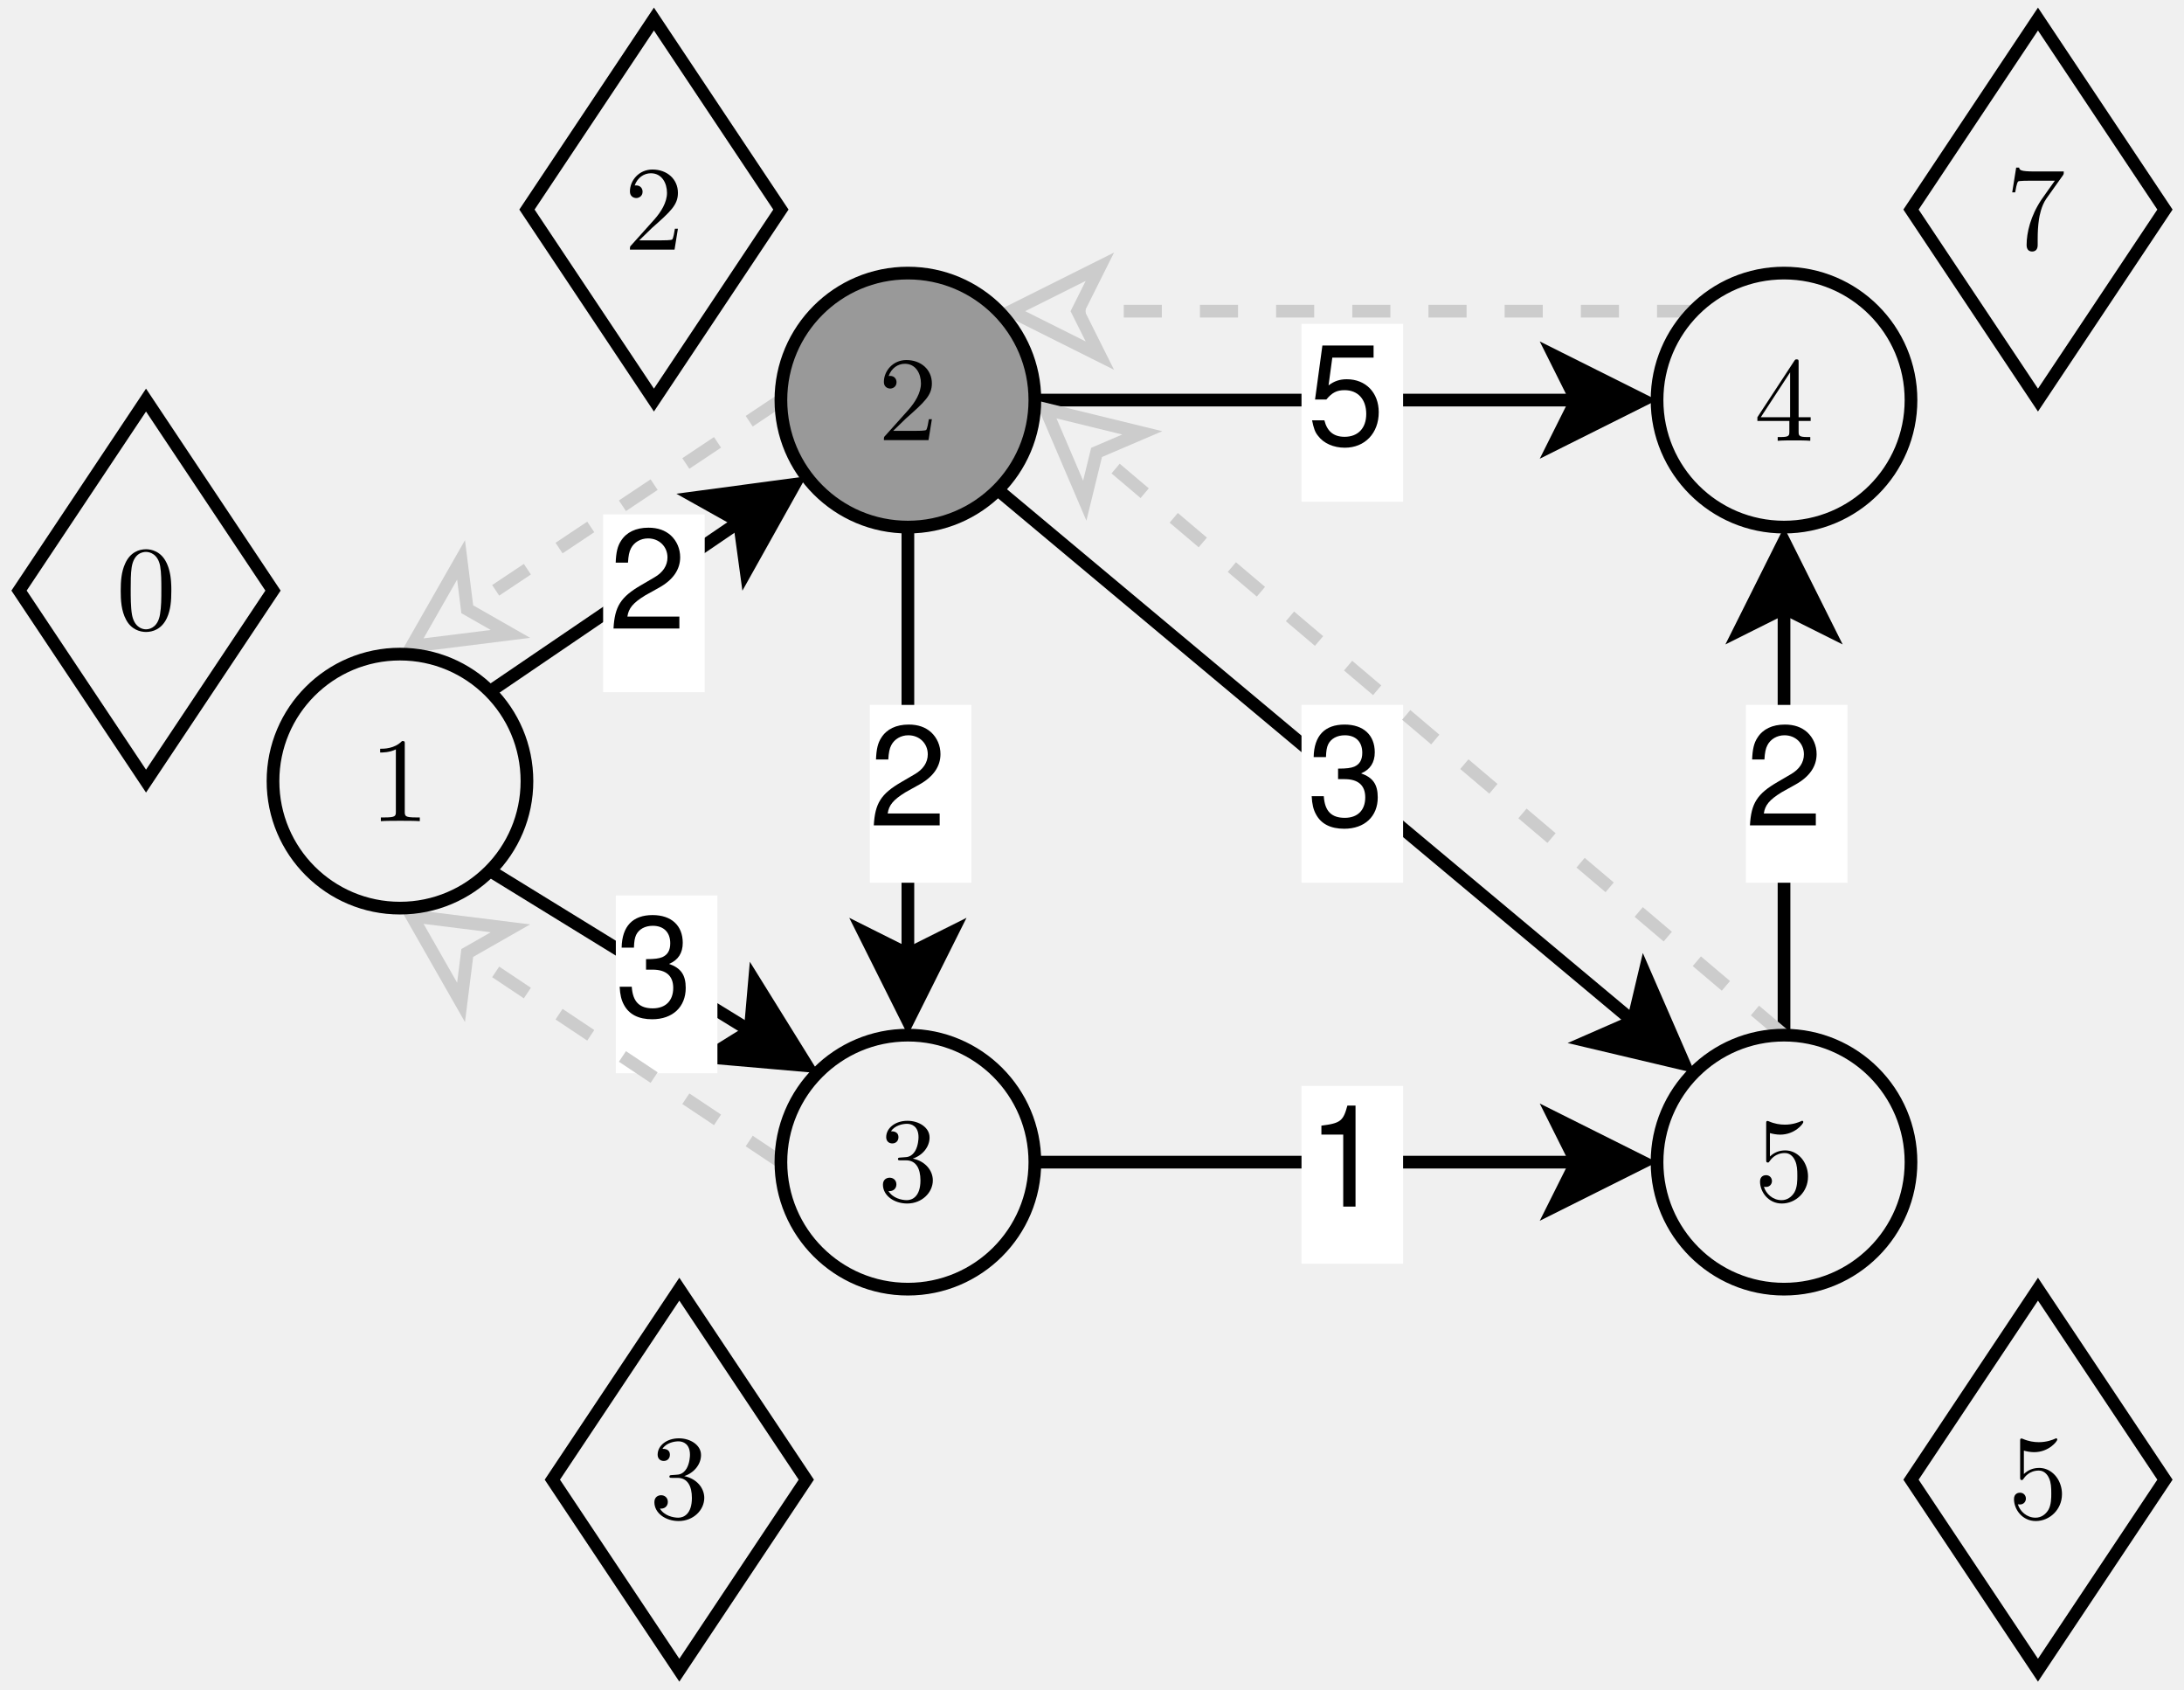
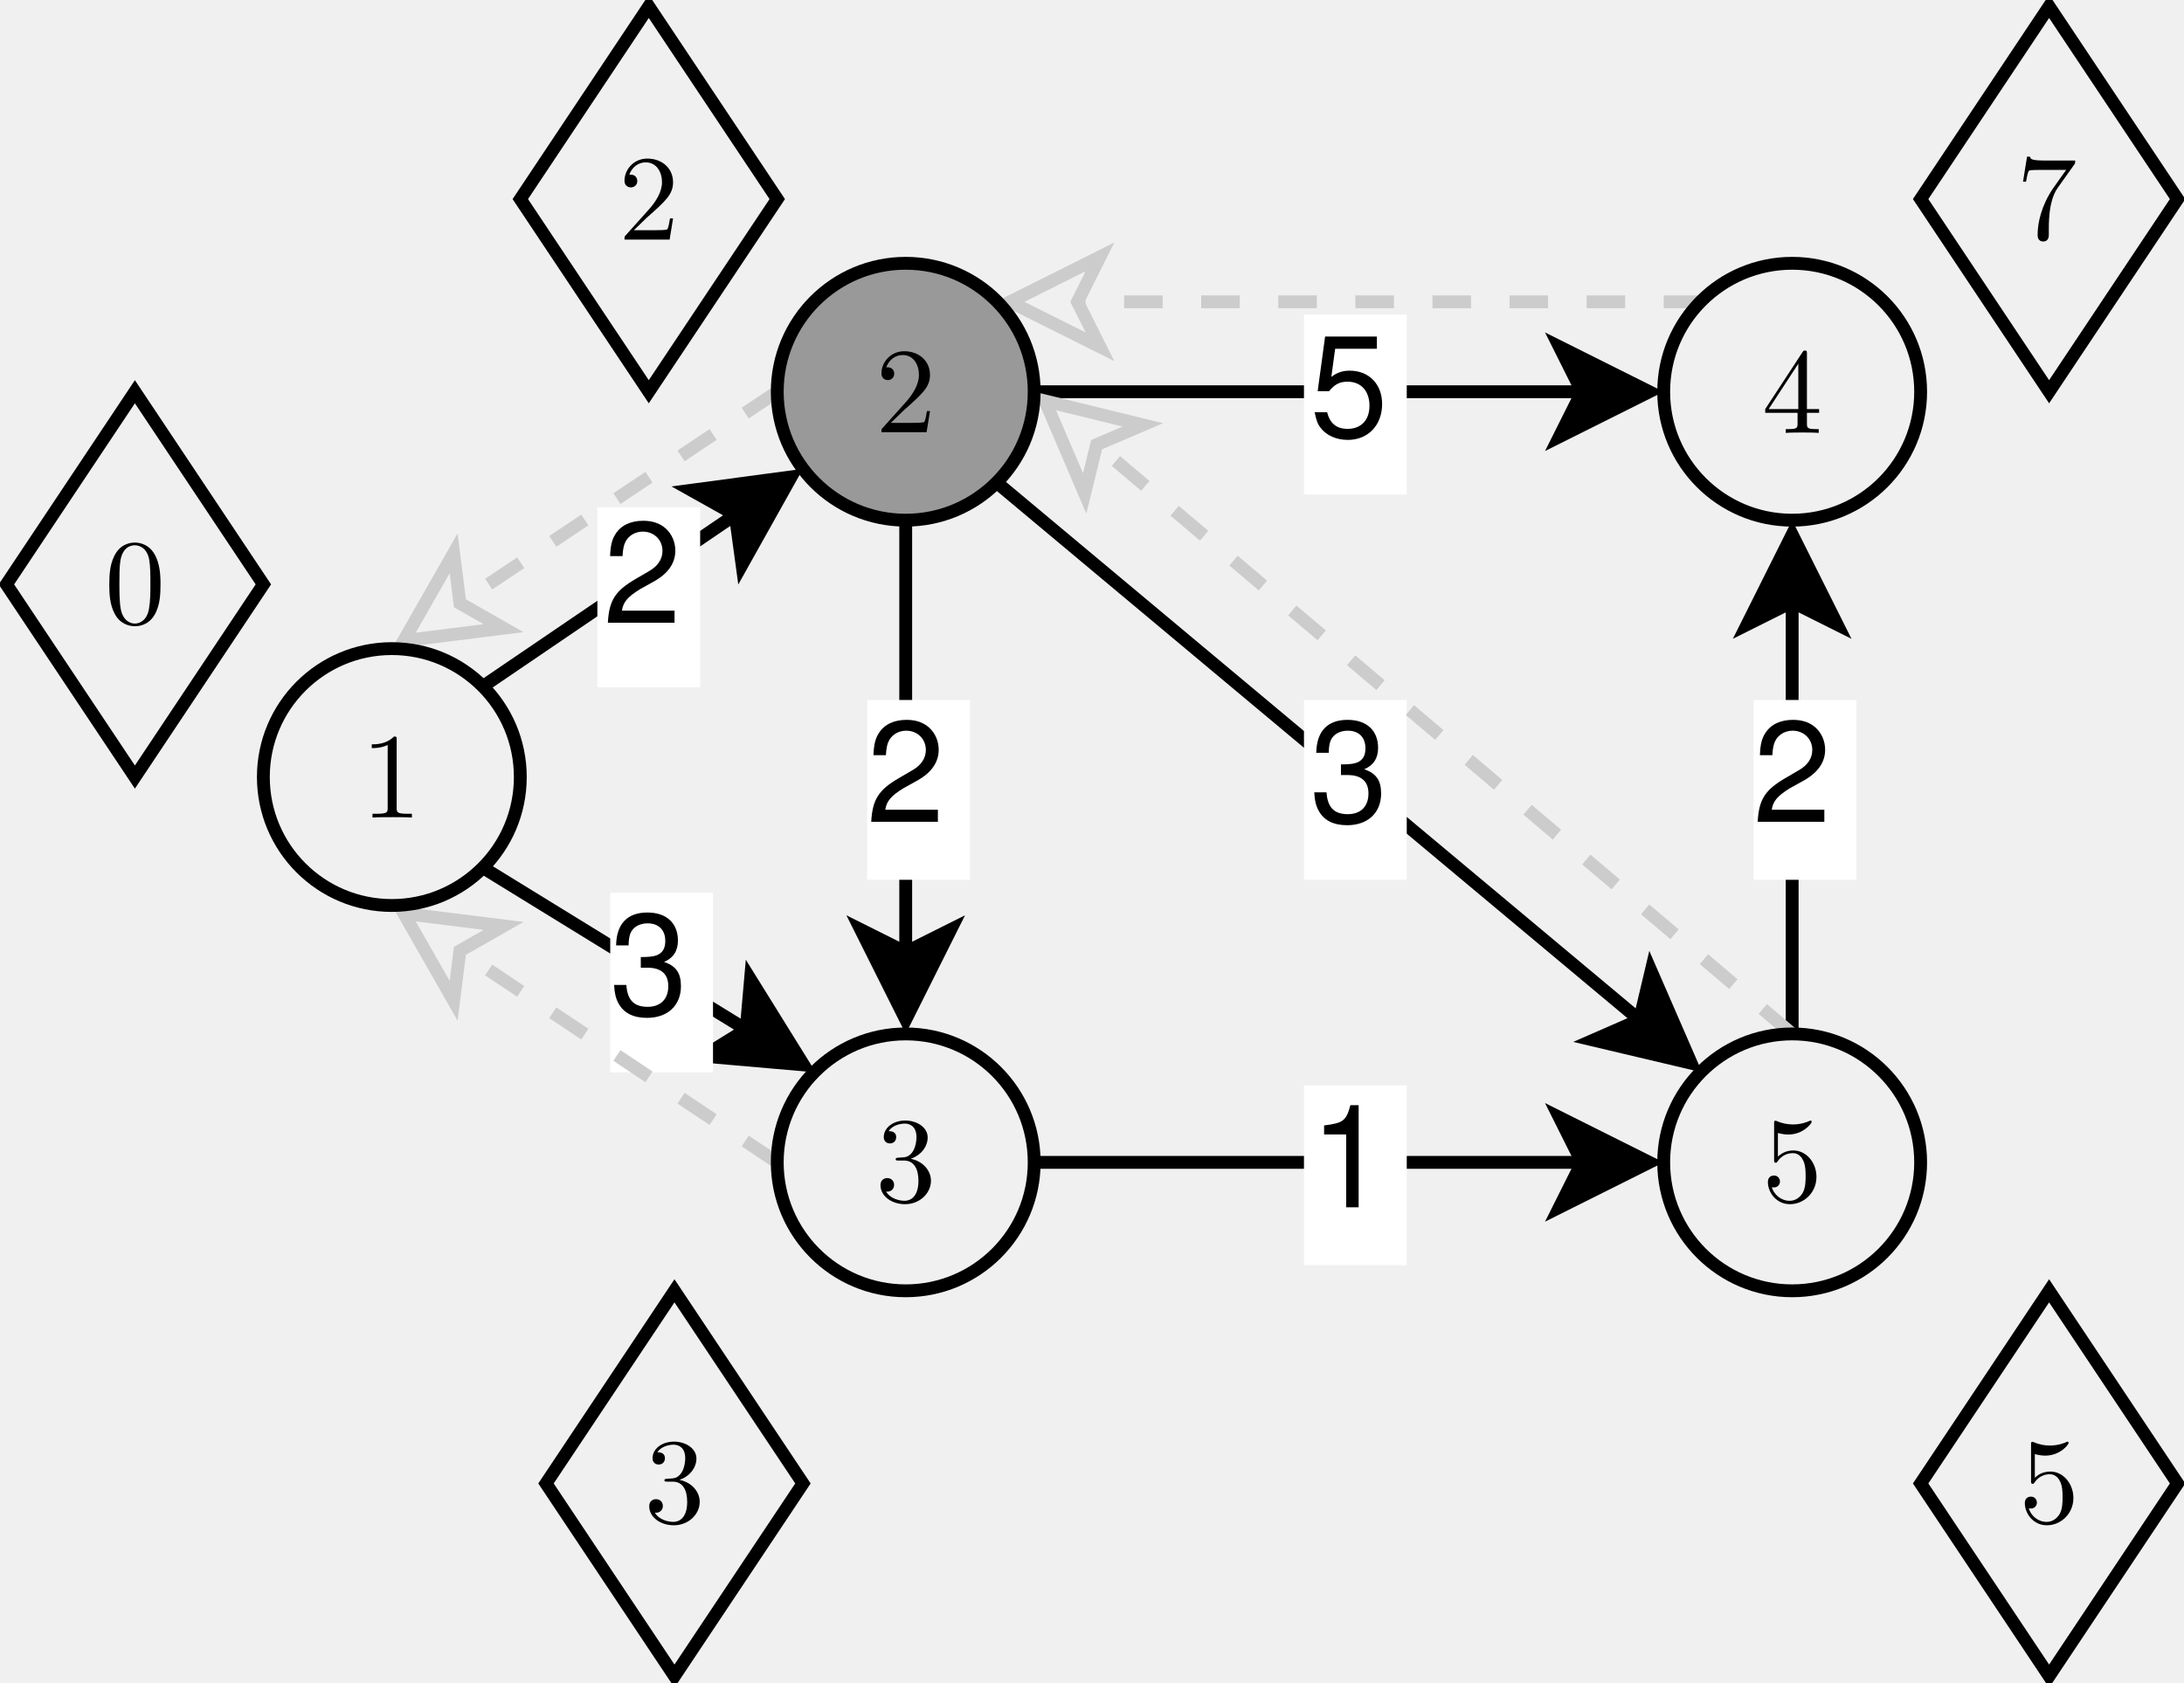
- <svg xmlns="http://www.w3.org/2000/svg" width="172px" height="133px" version="1.1" id="svg3165">
+ <svg xmlns="http://www.w3.org/2000/svg" width="170" height="131" version="1.1" id="svg3165">
  <defs id="defs3167" />
-   <g id="g3169" transform="translate(0.5,0.5)">
-     <path id="path3191" pointer-events="none" stroke-miterlimit="10" stroke="#000000" fill="none" d="M 38 54 L 57.73 40.58" />
-     <path id="path3193" pointer-events="none" stroke-miterlimit="10" stroke="#000000" fill="#000000" d="M 62.08 37.63 L 58.26 44.46 L 57.73 40.58 L 54.32 38.67 Z" />
-     <g id="g3195" font-size="11px" text-anchor="middle" font-family="Helvetica" fill="#000000">
-       <rect id="rect3197" stroke-width="0" height="14" width="8" y="40" x="47" stroke="none" fill="#ffffff" />
+   <g id="g3169" transform="translate(-0.5,-0.5)">
+     <path id="path3191" pointer-events="none" stroke-miterlimit="10" d="M 38,54 57.73,40.58" style="fill:none;stroke:#000000;stroke-miterlimit:10" />
+     <path id="path3193" pointer-events="none" stroke-miterlimit="10" d="m 62.08,37.63 -3.82,6.83 -0.53,-3.88 -3.41,-1.91 z" style="fill:#000000;stroke:#000000;stroke-miterlimit:10" />
+     <g id="g3195" font-size="11px" style="font-size:11px;text-anchor:middle;fill:#000000;font-family:Helvetica">
+       <rect id="rect3197" height="14" width="8" y="40" x="47" style="fill:#ffffff;stroke:none" />
      <text id="text3199" y="49" x="50.5">2</text>
    </g>
-     <path id="path3211" pointer-events="none" stroke-miterlimit="10" stroke="#000000" fill="none" d="M 71 41 L 71 74.63" />
-     <path id="path3213" pointer-events="none" stroke-miterlimit="10" stroke="#000000" fill="#000000" d="M 71 79.88 L 67.5 72.88 L 71 74.63 L 74.5 72.88 Z" />
-     <g id="g3215" font-size="11px" text-anchor="middle" font-family="Helvetica" fill="#000000">
-       <rect id="rect3217" stroke-width="0" height="14" width="8" y="55" x="68" stroke="none" fill="#ffffff" />
+     <path id="path3211" pointer-events="none" stroke-miterlimit="10" d="m 71,41 0,33.63" style="fill:none;stroke:#000000;stroke-miterlimit:10" />
+     <path id="path3213" pointer-events="none" stroke-miterlimit="10" d="m 71,79.88 -3.5,-7 3.5,1.75 3.5,-1.75 z" style="fill:#000000;stroke:#000000;stroke-miterlimit:10" />
+     <g id="g3215" font-size="11px" style="font-size:11px;text-anchor:middle;fill:#000000;font-family:Helvetica">
+       <rect id="rect3217" height="14" width="8" y="55" x="68" style="fill:#ffffff;stroke:none" />
      <text id="text3219" y="64.5" x="71">2</text>
    </g>
-     <path id="path3221" pointer-events="none" stroke-miterlimit="10" stroke="#000000" fill="none" d="M 38 68 L 58.58 80.66" />
-     <path id="path3223" pointer-events="none" stroke-miterlimit="10" stroke="#000000" fill="#000000" d="M 63.05 83.41 L 55.25 82.73 L 58.58 80.66 L 58.92 76.76 Z" />
-     <g id="g3225" font-size="11px" text-anchor="middle" font-family="Helvetica" fill="#000000">
-       <rect id="rect3227" stroke-width="0" height="14" width="8" y="70" x="48" stroke="none" fill="#ffffff" />
+     <path id="path3221" pointer-events="none" stroke-miterlimit="10" d="M 38,68 58.58,80.66" style="fill:none;stroke:#000000;stroke-miterlimit:10" />
+     <path id="path3223" pointer-events="none" stroke-miterlimit="10" d="m 63.05,83.41 -7.8,-0.68 3.33,-2.07 0.34,-3.9 z" style="fill:#000000;stroke:#000000;stroke-miterlimit:10" />
+     <g id="g3225" font-size="11px" style="font-size:11px;text-anchor:middle;fill:#000000;font-family:Helvetica">
+       <rect id="rect3227" height="14" width="8" y="70" x="48" style="fill:#ffffff;stroke:none" />
      <text id="text3229" y="79.5" x="51">3</text>
    </g>
-     <path id="path3241" pointer-events="none" stroke-miterlimit="10" stroke="#000000" fill="none" d="M 81 31 L 123.63 31" />
-     <path id="path3243" pointer-events="none" stroke-miterlimit="10" stroke="#000000" fill="#000000" d="M 128.88 31 L 121.88 34.5 L 123.63 31 L 121.88 27.5 Z" />
-     <g id="g3245" font-size="11px" text-anchor="middle" font-family="Helvetica" fill="#000000">
-       <rect id="rect3247" stroke-width="0" height="14" width="8" y="25" x="102" stroke="none" fill="#ffffff" />
+     <path id="path3241" pointer-events="none" stroke-miterlimit="10" d="m 81,31 42.63,0" style="fill:none;stroke:#000000;stroke-miterlimit:10" />
+     <path id="path3243" pointer-events="none" stroke-miterlimit="10" d="m 128.88,31 -7,3.5 1.75,-3.5 -1.75,-3.5 z" style="fill:#000000;stroke:#000000;stroke-miterlimit:10" />
+     <g id="g3245" font-size="11px" style="font-size:11px;text-anchor:middle;fill:#000000;font-family:Helvetica">
+       <rect id="rect3247" height="14" width="8" y="25" x="102" style="fill:#ffffff;stroke:none" />
      <text id="text3249" y="34.5" x="105.5">5</text>
    </g>
-     <path id="path3261" pointer-events="none" stroke-miterlimit="10" stroke="#000000" fill="none" d="M 140 47.37 L 140 81" />
-     <path id="path3263" pointer-events="none" stroke-miterlimit="10" stroke="#000000" fill="#000000" d="M 140 42.12 L 143.5 49.12 L 140 47.37 L 136.5 49.12 Z" />
-     <g id="g3265" font-size="11px" text-anchor="middle" font-family="Helvetica" fill="#000000">
-       <rect id="rect3267" stroke-width="0" height="14" width="8" y="55" x="137" stroke="none" fill="#ffffff" />
+     <path id="path3261" pointer-events="none" stroke-miterlimit="10" d="M 140,47.37 140,81" style="fill:none;stroke:#000000;stroke-miterlimit:10" />
+     <path id="path3263" pointer-events="none" stroke-miterlimit="10" d="m 140,42.12 3.5,7 -3.5,-1.75 -3.5,1.75 z" style="fill:#000000;stroke:#000000;stroke-miterlimit:10" />
+     <g id="g3265" font-size="11px" style="font-size:11px;text-anchor:middle;fill:#000000;font-family:Helvetica">
+       <rect id="rect3267" height="14" width="8" y="55" x="137" style="fill:#ffffff;stroke:none" />
      <text id="text3269" y="64.5" x="140">2</text>
    </g>
-     <path id="path3271" pointer-events="none" stroke-miterlimit="10" stroke="#000000" fill="none" d="M 81 91 L 123.63 91" />
-     <path id="path3273" pointer-events="none" stroke-miterlimit="10" stroke="#000000" fill="#000000" d="M 128.88 91 L 121.88 94.5 L 123.63 91 L 121.88 87.5 Z" />
-     <g id="g3275" font-size="11px" text-anchor="middle" font-family="Helvetica" fill="#000000">
-       <rect id="rect3277" stroke-width="0" height="14" width="8" y="85" x="102" stroke="none" fill="#ffffff" />
+     <path id="path3271" pointer-events="none" stroke-miterlimit="10" d="m 81,91 42.63,0" style="fill:none;stroke:#000000;stroke-miterlimit:10" />
+     <path id="path3273" pointer-events="none" stroke-miterlimit="10" d="m 128.88,91 -7,3.5 1.75,-3.5 -1.75,-3.5 z" style="fill:#000000;stroke:#000000;stroke-miterlimit:10" />
+     <g id="g3275" font-size="11px" style="font-size:11px;text-anchor:middle;fill:#000000;font-family:Helvetica">
+       <rect id="rect3277" height="14" width="8" y="85" x="102" style="fill:#ffffff;stroke:none" />
      <text id="text3279" y="94.5" x="105.5">1</text>
    </g>
-     <path id="path3281" pointer-events="none" stroke-miterlimit="10" stroke="#000000" fill="none" d="M 78 38 L 128.12 79.91" />
-     <path id="path3283" pointer-events="none" stroke-miterlimit="10" stroke="#000000" fill="#000000" d="M 132.14 83.28 L 124.53 81.48 L 128.12 79.91 L 129.02 76.11 Z" />
-     <g id="g3285" font-size="11px" text-anchor="middle" font-family="Helvetica" fill="#000000">
-       <rect id="rect3287" stroke-width="0" height="14" width="8" y="55" x="102" stroke="none" fill="#ffffff" />
+     <path id="path3281" pointer-events="none" stroke-miterlimit="10" d="m 78,38 50.12,41.91" style="fill:none;stroke:#000000;stroke-miterlimit:10" />
+     <path id="path3283" pointer-events="none" stroke-miterlimit="10" d="m 132.14,83.28 -7.61,-1.8 3.59,-1.57 0.9,-3.8 z" style="fill:#000000;stroke:#000000;stroke-miterlimit:10" />
+     <g id="g3285" font-size="11px" style="font-size:11px;text-anchor:middle;fill:#000000;font-family:Helvetica">
+       <rect id="rect3287" height="14" width="8" y="55" x="102" style="fill:#ffffff;stroke:none" />
      <text id="text3289" y="64.5" x="105.5">3</text>
    </g>
-     <path style="fill:none" id="path3291" pointer-events="none" stroke-miterlimit="10" stroke="#000000" fill="none" d="M 51 1 L 61 16 L 51 31 L 41 16 Z" />
-     <path style="fill:none" id="path3301" pointer-events="none" stroke-miterlimit="10" stroke="#000000" fill="none" d="M 11 31 L 21 46 L 11 61 L 1 46 Z" />
-     <path style="fill:none" id="path3311" pointer-events="none" stroke-miterlimit="10" stroke="#000000" fill="none" d="M 53 101 L 63 116 L 53 131 L 43 116 Z" />
-     <path style="fill:none" id="path3321" pointer-events="none" stroke-miterlimit="10" stroke="#000000" fill="none" d="M 160 101 L 170 116 L 160 131 L 150 116 Z" />
-     <path style="fill:none" id="path3331" pointer-events="none" stroke-miterlimit="10" stroke="#000000" fill="none" d="M 160 1 L 170 16 L 160 31 L 150 16 Z" />
-     <path id="path3341" pointer-events="none" stroke-dasharray="3 3" stroke-miterlimit="10" stroke="#cccccc" fill="none" d="M 61 31 L 36.3 47.47" />
-     <path id="path3343" pointer-events="none" stroke-miterlimit="10" stroke="#cccccc" fill="none" d="M 31.93 50.38 L 35.81 43.58 L 36.3 47.47 L 39.7 49.41 Z" />
-     <path id="path3345" pointer-events="none" stroke-dasharray="3 3" stroke-miterlimit="10" stroke="#cccccc" fill="none" d="M 61 91 L 36.3 74.53" />
-     <path id="path3347" pointer-events="none" stroke-miterlimit="10" stroke="#cccccc" fill="none" d="M 31.93 71.62 L 39.7 72.59 L 36.3 74.53 L 35.81 78.42 Z" />
-     <path id="path3349" pointer-events="none" stroke-dasharray="3 3" stroke-miterlimit="10" stroke="#cccccc" fill="none" d="M 133 24 L 84.37 24" />
-     <path id="path3351" pointer-events="none" stroke-miterlimit="10" stroke="#cccccc" fill="none" d="M 79.12 24 L 86.12 20.5 L 84.37 24 L 86.12 27.5 Z" />
-     <path id="path3353" pointer-events="none" stroke-dasharray="3 3" stroke-miterlimit="10" stroke="#cccccc" fill="none" d="M 140 81 L 85.86 35.12" />
-     <path id="path3355" pointer-events="none" stroke-miterlimit="10" stroke="#cccccc" fill="none" d="M 81.85 31.72 L 89.46 33.58 L 85.86 35.12 L 84.93 38.92 Z" />
-     <ellipse style="fill:none" d="m 41,61 c 0,5.523 -4.477,10 -10,10 -5.523,0 -10,-4.477 -10,-10 0,-5.523 4.477,-10 10,-10 5.523,0 10,4.477 10,10 z" id="ellipse3171" pointer-events="none" stroke="#000000" fill="transparent" ry="10" rx="10" cy="61" cx="31" />
-     <ellipse d="m 81,31 c 0,5.523 -4.477,10 -10,10 -5.523,0 -10,-4.477 -10,-10 0,-5.523 4.477,-10 10,-10 5.523,0 10,4.477 10,10 z" id="ellipse3181" pointer-events="none" stroke="#000000" fill="#999999" ry="10" rx="10" cy="31" cx="71" />
-     <ellipse style="fill:none" d="m 81,91 c 0,5.523 -4.477,10 -10,10 -5.523,0 -10,-4.477 -10,-10 0,-5.523 4.477,-10 10,-10 5.523,0 10,4.477 10,10 z" id="ellipse3201" pointer-events="none" stroke="#000000" fill="transparent" ry="10" rx="10" cy="91" cx="71" />
-     <ellipse style="fill:none" d="m 150,31 c 0,5.523 -4.477,10 -10,10 -5.523,0 -10,-4.477 -10,-10 0,-5.523 4.477,-10 10,-10 5.523,0 10,4.477 10,10 z" id="ellipse3231" pointer-events="none" stroke="#000000" fill="transparent" ry="10" rx="10" cy="31" cx="140" />
-     <ellipse style="fill:none" d="m 150,91 c 0,5.523 -4.477,10 -10,10 -5.523,0 -10,-4.477 -10,-10 0,-5.523 4.477,-10 10,-10 5.523,0 10,4.477 10,10 z" id="ellipse3251" pointer-events="none" stroke="#000000" fill="transparent" ry="10" rx="10" cy="91" cx="140" />
+     <path style="fill:none;stroke:#000000;stroke-miterlimit:10" id="path3291" pointer-events="none" stroke-miterlimit="10" d="M 51,1 61,16 51,31 41,16 z" />
+     <path style="fill:none;stroke:#000000;stroke-miterlimit:10" id="path3301" pointer-events="none" stroke-miterlimit="10" d="M 11,31 21,46 11,61 1,46 z" />
+     <path style="fill:none;stroke:#000000;stroke-miterlimit:10" id="path3311" pointer-events="none" stroke-miterlimit="10" d="M 53,101 63,116 53,131 43,116 z" />
+     <path style="fill:none;stroke:#000000;stroke-miterlimit:10" id="path3321" pointer-events="none" stroke-miterlimit="10" d="m 160,101 10,15 -10,15 -10,-15 z" />
+     <path style="fill:none;stroke:#000000;stroke-miterlimit:10" id="path3331" pointer-events="none" stroke-miterlimit="10" d="M 160,1 170,16 160,31 150,16 z" />
+     <path id="path3341" pointer-events="none" stroke-miterlimit="10" d="M 61,31 36.3,47.47" style="fill:none;stroke:#cccccc;stroke-miterlimit:10;stroke-dasharray:3, 3" />
+     <path id="path3343" pointer-events="none" stroke-miterlimit="10" d="m 31.93,50.38 3.88,-6.8 0.49,3.89 3.4,1.94 z" style="fill:none;stroke:#cccccc;stroke-miterlimit:10" />
+     <path id="path3345" pointer-events="none" stroke-miterlimit="10" d="M 61,91 36.3,74.53" style="fill:none;stroke:#cccccc;stroke-miterlimit:10;stroke-dasharray:3, 3" />
+     <path id="path3347" pointer-events="none" stroke-miterlimit="10" d="m 31.93,71.62 7.77,0.97 -3.4,1.94 -0.49,3.89 z" style="fill:none;stroke:#cccccc;stroke-miterlimit:10" />
+     <path id="path3349" pointer-events="none" stroke-miterlimit="10" d="M 133,24 84.37,24" style="fill:none;stroke:#cccccc;stroke-miterlimit:10;stroke-dasharray:3, 3" />
+     <path id="path3351" pointer-events="none" stroke-miterlimit="10" d="m 79.12,24 7,-3.5 -1.75,3.5 1.75,3.5 z" style="fill:none;stroke:#cccccc;stroke-miterlimit:10" />
+     <path id="path3353" pointer-events="none" stroke-miterlimit="10" d="M 140,81 85.86,35.12" style="fill:none;stroke:#cccccc;stroke-miterlimit:10;stroke-dasharray:3, 3" />
+     <path id="path3355" pointer-events="none" stroke-miterlimit="10" d="m 81.85,31.72 7.61,1.86 -3.6,1.54 -0.93,3.8 z" style="fill:none;stroke:#cccccc;stroke-miterlimit:10" />
+     <ellipse style="fill:none;stroke:#000000" d="m 41,61 c 0,5.523 -4.477,10 -10,10 -5.523,0 -10,-4.477 -10,-10 0,-5.523 4.477,-10 10,-10 5.523,0 10,4.477 10,10 z" id="ellipse3171" pointer-events="none" ry="10" rx="10" cy="61" cx="31" />
+     <ellipse d="m 81,31 c 0,5.523 -4.477,10 -10,10 -5.523,0 -10,-4.477 -10,-10 0,-5.523 4.477,-10 10,-10 5.523,0 10,4.477 10,10 z" id="ellipse3181" pointer-events="none" ry="10" rx="10" cy="31" cx="71" style="fill:#999999;stroke:#000000" />
+     <ellipse style="fill:none;stroke:#000000" d="m 81,91 c 0,5.523 -4.477,10 -10,10 -5.523,0 -10,-4.477 -10,-10 0,-5.523 4.477,-10 10,-10 5.523,0 10,4.477 10,10 z" id="ellipse3201" pointer-events="none" ry="10" rx="10" cy="91" cx="71" />
+     <ellipse style="fill:none;stroke:#000000" d="m 150,31 c 0,5.523 -4.477,10 -10,10 -5.523,0 -10,-4.477 -10,-10 0,-5.523 4.477,-10 10,-10 5.523,0 10,4.477 10,10 z" id="ellipse3231" pointer-events="none" ry="10" rx="10" cy="31" cx="140" />
+     <ellipse style="fill:none;stroke:#000000" d="m 150,91 c 0,5.523 -4.477,10 -10,10 -5.523,0 -10,-4.477 -10,-10 0,-5.523 4.477,-10 10,-10 5.523,0 10,4.477 10,10 z" id="ellipse3251" pointer-events="none" ry="10" rx="10" cy="91" cx="140" />
    <g transform="translate(-44.6605,-2.7725)" id="g6920">
      <g style="font-style:normal;font-variant:normal;font-weight:normal;font-stretch:normal;letter-spacing:normal;word-spacing:normal;text-anchor:start;fill:none;stroke:#000000;stroke-linecap:butt;stroke-linejoin:miter;stroke-miterlimit:10.433;stroke-opacity:1;stroke-dasharray:none;stroke-dashoffset:0" word-spacing="normal" letter-spacing="normal" font-size-adjust="none" font-stretch="normal" font-weight="normal" font-variant="normal" font-style="normal" stroke-miterlimit="10.433" xml:space="preserve" transform="matrix(0.19,0,0,-0.19,-33.25,129)" id="g6922">
        <path style="fill:#000000;stroke-width:0" id="path6924" d="m 478.44,422.14 0,0.74 -0.01,0.75 -0.02,0.75 -0.04,0.74 -0.04,0.75 -0.06,0.74 -0.08,0.74 -0.09,0.73 -0.12,0.73 -0.14,0.73 -0.16,0.72 -0.19,0.72 -0.21,0.72 -0.25,0.7 -0.28,0.7 -0.15,0.35 -0.16,0.34 c -2.28,4.8 -6.37,5.6 -8.47,5.6 -2.98,0 -6.62,-1.3 -8.67,-5.94 -1.59,-3.44 -1.84,-7.33 -1.84,-11.31 0,-3.74 0.2,-8.22 2.25,-12 2.14,-4.03 5.78,-5.03 8.22,-5.03 v 1.09 c -1.94,0 -4.89,1.25 -5.79,6.03 -0.54,2.98 -0.54,7.56 -0.54,10.52 0,3.18 0,6.46 0.4,9.15 0.94,5.94 4.68,6.38 5.93,6.38 1.64,0 4.93,-0.89 5.87,-5.83 0.5,-2.78 0.5,-6.58 0.5,-9.7 0,-3.75 0,-7.13 -0.55,-10.32 -0.75,-4.73 -3.59,-6.23 -5.82,-6.23 h 0 v -1.09 c 2.68,0 6.46,1.04 8.67,5.78 1.59,3.43 1.84,7.31 1.84,11.25 z" />
      </g>
    </g>
    <g transform="translate(-24.70325,12.33105)" id="g7044">
      <g style="font-style:normal;font-variant:normal;font-weight:normal;font-stretch:normal;letter-spacing:normal;word-spacing:normal;text-anchor:start;fill:none;stroke:#000000;stroke-linecap:butt;stroke-linejoin:miter;stroke-miterlimit:10.433;stroke-opacity:1;stroke-dasharray:none;stroke-dashoffset:0" id="g7046" transform="matrix(0.19,0,0,-0.19,-33.25,129)" xml:space="preserve" stroke-miterlimit="10.433" font-style="normal" font-variant="normal" font-weight="normal" font-stretch="normal" font-size-adjust="none" letter-spacing="normal" word-spacing="normal">
        <path style="fill:#000000;stroke-width:0" d="m 470.16,438.09 0,0.05 0,0.06 0,0.05 0,0.05 0,0.05 0,0.05 0,0.04 0,0.05 0,0.04 0,0.04 -0.01,0.04 0,0.04 0,0.04 0,0.03 0,0.04 -0.01,0.03 -0.01,0.07 0,0.06 -0.02,0.05 -0.01,0.05 -0.02,0.05 -0.02,0.04 -0.02,0.04 -0.02,0.03 -0.03,0.03 -0.03,0.03 -0.04,0.03 -0.04,0.02 -0.04,0.02 -0.03,0.01 -0.02,0.01 -0.03,0 -0.02,0.01 -0.03,0.01 -0.03,0 -0.03,0.01 -0.03,0 -0.04,0.01 -0.03,0 -0.04,0 -0.03,0.01 -0.04,0 -0.04,0 -0.05,0 -0.04,0 -0.04,0 -0.05,0.01 -0.05,0 -0.05,0 -0.05,0 -0.05,0 c -3.09,-3.19 -7.47,-3.19 -9.06,-3.19 v -1.55 c 1,0 3.93,0 6.51,1.3 v -25.81 c 0,-1.8 -0.14,-2.39 -4.62,-2.39 h -1.6 v -1.55 c 1.75,0.16 6.08,0.16 8.07,0.16 2,0 6.32,0 8.07,-0.16 v 1.55 h -1.59 c -4.48,0 -4.64,0.54 -4.64,2.39 z" id="path7048" />
      </g>
    </g>
    <g transform="translate(15.34045,-17.66895)" id="g7174">
      <g style="font-style:normal;font-variant:normal;font-weight:normal;font-stretch:normal;letter-spacing:normal;word-spacing:normal;text-anchor:start;fill:none;stroke:#000000;stroke-linecap:butt;stroke-linejoin:miter;stroke-miterlimit:10.433;stroke-opacity:1;stroke-dasharray:none;stroke-dashoffset:0" word-spacing="normal" letter-spacing="normal" font-size-adjust="none" font-stretch="normal" font-weight="normal" font-variant="normal" font-style="normal" stroke-miterlimit="10.433" xml:space="preserve" transform="matrix(0.19,0,0,-0.19,-33.25,129)" id="g7176">
        <path style="fill:#000000;stroke-width:0" id="path7178" d="m 461.85,410.04 5.28,5.13 c 7.76,6.87 10.76,9.56 10.76,14.54 0,5.69 -4.48,9.68 -10.56,9.68 -5.64,0 -9.33,-4.6 -9.33,-9.03 0,-2.79 2.5,-2.79 2.64,-2.79 0.86,0 2.6,0.6 2.6,2.64 0,1.3 -0.89,2.6 -2.64,2.6 -0.39,0 -0.5,0 -0.64,-0.05 1.14,3.24 3.83,5.08 6.72,5.08 4.53,0 6.68,-4.05 6.68,-8.13 0,-3.98 -2.5,-7.92 -5.23,-11.01 l -9.56,-10.66 C 458,407.5 458,407.4 458,406.2 h 18.49 l 1.4,8.67 h -1.25 c -0.25,-1.5 -0.59,-3.69 -1.09,-4.44 -0.36,-0.39 -3.64,-0.39 -4.73,-0.39 z" />
      </g>
    </g>
    <g transform="translate(15.33949,42.2275)" id="g7310">
      <g style="font-style:normal;font-variant:normal;font-weight:normal;font-stretch:normal;letter-spacing:normal;word-spacing:normal;text-anchor:start;fill:none;stroke:#000000;stroke-linecap:butt;stroke-linejoin:miter;stroke-miterlimit:10.433;stroke-opacity:1;stroke-dasharray:none;stroke-dashoffset:0" id="g7312" transform="matrix(0.19,0,0,-0.19,-33.25,129)" xml:space="preserve" stroke-miterlimit="10.433" font-style="normal" font-variant="normal" font-weight="normal" font-stretch="normal" font-size-adjust="none" letter-spacing="normal" word-spacing="normal">
        <path style="fill:#000000;stroke-width:0" d="m 469.97,423.73 0.38,0.13 0.37,0.15 0.37,0.15 0.35,0.17 0.35,0.18 0.34,0.19 0.33,0.2 0.32,0.22 0.31,0.22 0.31,0.23 0.29,0.24 0.28,0.25 0.27,0.26 0.26,0.27 0.25,0.27 0.24,0.29 0.22,0.29 0.21,0.3 0.2,0.3 0.19,0.32 0.18,0.32 0.16,0.32 0.14,0.33 0.14,0.34 0.11,0.34 0.11,0.34 0.09,0.35 0.07,0.36 0.06,0.36 0.04,0.36 0.02,0.36 0.01,0.37 c 0,4.08 -4.39,6.88 -9.17,6.88 -5.03,0 -8.81,-3 -8.81,-6.78 0,-1.65 1.09,-2.6 2.54,-2.6 1.54,0 2.54,1.1 2.54,2.55 0,2.48 -2.35,2.48 -3.08,2.48 1.53,2.44 4.83,3.1 6.62,3.1 2.03,0 4.78,-1.1 4.78,-5.58 0,-0.61 -0.11,-3.49 -1.4,-5.69 -1.49,-2.39 -3.19,-2.53 -4.42,-2.59 -0.41,-0.05 -1.6,-0.14 -1.96,-0.14 -0.39,-0.05 -0.75,-0.1 -0.75,-0.6 0,-0.54 0.36,-0.54 1.21,-0.54 h 2.18 c 4.1,0 5.94,-3.39 5.94,-8.29 0,-6.76 -3.44,-8.21 -5.64,-8.21 -2.14,0 -5.88,0.84 -7.61,3.78 1.73,-0.24 3.28,0.86 3.28,2.75 0,1.79 -1.34,2.78 -2.8,2.78 -1.18,0 -2.78,-0.69 -2.78,-2.89 0,-4.53 4.63,-7.81 10.07,-7.81 6.07,0 10.61,4.53 10.61,9.6 0,4.1 -3.15,7.97 -8.32,9.02 z" id="path7314" />
      </g>
    </g>
    <g transform="translate(84.33949,-17.61765)" id="g7452">
      <g style="font-style:normal;font-variant:normal;font-weight:normal;font-stretch:normal;letter-spacing:normal;word-spacing:normal;text-anchor:start;fill:none;stroke:#000000;stroke-linecap:butt;stroke-linejoin:miter;stroke-miterlimit:10.433;stroke-opacity:1;stroke-dasharray:none;stroke-dashoffset:0" word-spacing="normal" letter-spacing="normal" font-size-adjust="none" font-stretch="normal" font-weight="normal" font-variant="normal" font-style="normal" stroke-miterlimit="10.433" xml:space="preserve" transform="matrix(0.19,0,0,-0.19,-33.25,129)" id="g7454">
        <path style="fill:#000000;stroke-width:0" id="path7456" d="m 470.16,414.42 v -4.33 c 0,-1.8 -0.09,-2.34 -3.78,-2.34 h -1.05 v -1.55 c 2.05,0.16 4.64,0.16 6.74,0.16 2.09,0 4.73,0 6.76,-0.16 v 1.55 h -1.04 c -3.69,0 -3.79,0.54 -3.79,2.34 v 4.33 h 4.99 v 1.54 H 474 v 22.68 c 0,1 0,1.29 -0.79,1.29 -0.46,0 -0.6,0 -1,-0.61 l -15.3,-23.36 h 1.41 l 12.15,18.58 v -18.58 h -12.15 -1.41 v -1.54 z" />
      </g>
    </g>
    <g transform="translate(84.34045,42.2275)" id="g7600">
      <g style="font-style:normal;font-variant:normal;font-weight:normal;font-stretch:normal;letter-spacing:normal;word-spacing:normal;text-anchor:start;fill:none;stroke:#000000;stroke-linecap:butt;stroke-linejoin:miter;stroke-miterlimit:10.433;stroke-opacity:1;stroke-dasharray:none;stroke-dashoffset:0" id="g7602" transform="matrix(0.19,0,0,-0.19,-33.25,129)" xml:space="preserve" stroke-miterlimit="10.433" font-style="normal" font-variant="normal" font-weight="normal" font-stretch="normal" font-size-adjust="none" letter-spacing="normal" word-spacing="normal">
        <path style="fill:#000000;stroke-width:0" d="m 477.89,416.21 -0.01,0.56 -0.03,0.54 -0.06,0.54 -0.08,0.53 -0.1,0.53 -0.13,0.51 -0.14,0.5 -0.17,0.5 -0.18,0.48 -0.21,0.47 -0.22,0.46 -0.24,0.44 -0.26,0.43 -0.28,0.41 -0.29,0.4 -0.31,0.38 -0.33,0.36 -0.34,0.35 -0.36,0.32 -0.37,0.31 -0.38,0.29 -0.4,0.26 -0.41,0.25 -0.42,0.22 -0.43,0.2 -0.44,0.17 -0.46,0.15 -0.46,0.13 -0.48,0.09 -0.48,0.07 -0.49,0.05 -0.5,0.01 c -2.39,0 -4.54,-0.8 -6.33,-2.53 v 9.7 c 1,-0.29 2.64,-0.64 4.23,-0.64 6.13,0 9.61,4.53 9.61,5.19 0,0.3 -0.14,0.55 -0.5,0.55 -0.05,0 -0.14,0 -0.39,-0.16 -1,-0.45 -3.44,-1.44 -6.78,-1.44 -1.98,0 -4.28,0.35 -6.63,1.39 -0.39,0.14 -0.5,0.14 -0.59,0.14 -0.5,0 -0.5,-0.39 -0.5,-1.18 v -14.75 c 0,-0.89 0,-1.3 0.7,-1.3 0.35,0 0.44,0.16 0.64,0.45 0.55,0.8 2.4,3.49 6.43,3.49 2.59,0 3.84,-2.3 4.23,-3.19 0.81,-1.84 0.91,-3.78 0.91,-6.28 0,-1.74 0,-4.74 -1.21,-6.83 -1.18,-1.94 -3.03,-3.23 -5.32,-3.23 -3.64,0 -6.47,2.64 -7.33,5.57 0.15,-0.04 0.31,-0.09 0.86,-0.09 1.64,0 2.48,1.25 2.48,2.44 0,1.2 -0.84,2.44 -2.48,2.44 -0.71,0 -2.46,-0.35 -2.46,-2.65 0,-4.28 3.44,-9.1 9.04,-9.1 5.76,0 10.85,4.78 10.85,11.1 z" id="path7604" />
      </g>
    </g>
    <g transform="translate(-4.65955,-32.66895)" id="g7174-5">
      <g style="font-style:normal;font-variant:normal;font-weight:normal;font-stretch:normal;letter-spacing:normal;word-spacing:normal;text-anchor:start;fill:none;stroke:#000000;stroke-linecap:butt;stroke-linejoin:miter;stroke-miterlimit:10.433;stroke-opacity:1;stroke-dasharray:none;stroke-dashoffset:0" word-spacing="normal" letter-spacing="normal" font-size-adjust="none" font-stretch="normal" font-weight="normal" font-variant="normal" font-style="normal" stroke-miterlimit="10.433" xml:space="preserve" transform="matrix(0.19,0,0,-0.19,-33.25,129)" id="g7176-8">
        <path style="fill:#000000;stroke-width:0" id="path7178-4" d="m 461.85,410.04 5.28,5.13 c 7.76,6.87 10.76,9.56 10.76,14.54 0,5.69 -4.48,9.68 -10.56,9.68 -5.64,0 -9.33,-4.6 -9.33,-9.03 0,-2.79 2.5,-2.79 2.64,-2.79 0.86,0 2.6,0.6 2.6,2.64 0,1.3 -0.89,2.6 -2.64,2.6 -0.39,0 -0.5,0 -0.64,-0.05 1.14,3.24 3.83,5.08 6.72,5.08 4.53,0 6.68,-4.05 6.68,-8.13 0,-3.98 -2.5,-7.92 -5.23,-11.01 l -9.56,-10.66 C 458,407.5 458,407.4 458,406.2 h 18.49 l 1.4,8.67 h -1.25 c -0.25,-1.5 -0.59,-3.69 -1.09,-4.44 -0.36,-0.39 -3.64,-0.39 -4.73,-0.39 z" />
      </g>
    </g>
    <g transform="translate(-2.6605,67.2275)" id="g7310-2">
      <g style="font-style:normal;font-variant:normal;font-weight:normal;font-stretch:normal;letter-spacing:normal;word-spacing:normal;text-anchor:start;fill:none;stroke:#000000;stroke-linecap:butt;stroke-linejoin:miter;stroke-miterlimit:10.433;stroke-opacity:1;stroke-dasharray:none;stroke-dashoffset:0" id="g7312-0" transform="matrix(0.19,0,0,-0.19,-33.25,129)" xml:space="preserve" stroke-miterlimit="10.433" font-style="normal" font-variant="normal" font-weight="normal" font-stretch="normal" font-size-adjust="none" letter-spacing="normal" word-spacing="normal">
        <path style="fill:#000000;stroke-width:0" d="m 469.97,423.73 0.38,0.13 0.37,0.15 0.37,0.15 0.35,0.17 0.35,0.18 0.34,0.19 0.33,0.2 0.32,0.22 0.31,0.22 0.31,0.23 0.29,0.24 0.28,0.25 0.27,0.26 0.26,0.27 0.25,0.27 0.24,0.29 0.22,0.29 0.21,0.3 0.2,0.3 0.19,0.32 0.18,0.32 0.16,0.32 0.14,0.33 0.14,0.34 0.11,0.34 0.11,0.34 0.09,0.35 0.07,0.36 0.06,0.36 0.04,0.36 0.02,0.36 0.01,0.37 c 0,4.08 -4.39,6.88 -9.17,6.88 -5.03,0 -8.81,-3 -8.81,-6.78 0,-1.65 1.09,-2.6 2.54,-2.6 1.54,0 2.54,1.1 2.54,2.55 0,2.48 -2.35,2.48 -3.08,2.48 1.53,2.44 4.83,3.1 6.62,3.1 2.03,0 4.78,-1.1 4.78,-5.58 0,-0.61 -0.11,-3.49 -1.4,-5.69 -1.49,-2.39 -3.19,-2.53 -4.42,-2.59 -0.41,-0.05 -1.6,-0.14 -1.96,-0.14 -0.39,-0.05 -0.75,-0.1 -0.75,-0.6 0,-0.54 0.36,-0.54 1.21,-0.54 h 2.18 c 4.1,0 5.94,-3.39 5.94,-8.29 0,-6.76 -3.44,-8.21 -5.64,-8.21 -2.14,0 -5.88,0.84 -7.61,3.78 1.73,-0.24 3.28,0.86 3.28,2.75 0,1.79 -1.34,2.78 -2.8,2.78 -1.18,0 -2.78,-0.69 -2.78,-2.89 0,-4.53 4.63,-7.81 10.07,-7.81 6.07,0 10.61,4.53 10.61,9.6 0,4.1 -3.15,7.97 -8.32,9.02 z" id="path7314-1" />
      </g>
    </g>
    <g transform="translate(104.3405,67.2275)" id="g7600-6">
      <g style="font-style:normal;font-variant:normal;font-weight:normal;font-stretch:normal;letter-spacing:normal;word-spacing:normal;text-anchor:start;fill:none;stroke:#000000;stroke-linecap:butt;stroke-linejoin:miter;stroke-miterlimit:10.433;stroke-opacity:1;stroke-dasharray:none;stroke-dashoffset:0" id="g7602-7" transform="matrix(0.19,0,0,-0.19,-33.25,129)" xml:space="preserve" stroke-miterlimit="10.433" font-style="normal" font-variant="normal" font-weight="normal" font-stretch="normal" font-size-adjust="none" letter-spacing="normal" word-spacing="normal">
        <path style="fill:#000000;stroke-width:0" d="m 477.89,416.21 -0.01,0.56 -0.03,0.54 -0.06,0.54 -0.08,0.53 -0.1,0.53 -0.13,0.51 -0.14,0.5 -0.17,0.5 -0.18,0.48 -0.21,0.47 -0.22,0.46 -0.24,0.44 -0.26,0.43 -0.28,0.41 -0.29,0.4 -0.31,0.38 -0.33,0.36 -0.34,0.35 -0.36,0.32 -0.37,0.31 -0.38,0.29 -0.4,0.26 -0.41,0.25 -0.42,0.22 -0.43,0.2 -0.44,0.17 -0.46,0.15 -0.46,0.13 -0.48,0.09 -0.48,0.07 -0.49,0.05 -0.5,0.01 c -2.39,0 -4.54,-0.8 -6.33,-2.53 v 9.7 c 1,-0.29 2.64,-0.64 4.23,-0.64 6.13,0 9.61,4.53 9.61,5.19 0,0.3 -0.14,0.55 -0.5,0.55 -0.05,0 -0.14,0 -0.39,-0.16 -1,-0.45 -3.44,-1.44 -6.78,-1.44 -1.98,0 -4.28,0.35 -6.63,1.39 -0.39,0.14 -0.5,0.14 -0.59,0.14 -0.5,0 -0.5,-0.39 -0.5,-1.18 v -14.75 c 0,-0.89 0,-1.3 0.7,-1.3 0.35,0 0.44,0.16 0.64,0.45 0.55,0.8 2.4,3.49 6.43,3.49 2.59,0 3.84,-2.3 4.23,-3.19 0.81,-1.84 0.91,-3.78 0.91,-6.28 0,-1.74 0,-4.74 -1.21,-6.83 -1.18,-1.94 -3.03,-3.23 -5.32,-3.23 -3.64,0 -6.47,2.64 -7.33,5.57 0.15,-0.04 0.31,-0.09 0.86,-0.09 1.64,0 2.48,1.25 2.48,2.44 0,1.2 -0.84,2.44 -2.48,2.44 -0.71,0 -2.46,-0.35 -2.46,-2.65 0,-4.28 3.44,-9.1 9.04,-9.1 5.76,0 10.85,4.78 10.85,11.1 z" id="path7604-9" />
      </g>
    </g>
    <g id="g8440" transform="translate(104.14,-32.7269)">
      <g word-spacing="normal" letter-spacing="normal" font-size-adjust="none" font-stretch="normal" font-weight="normal" font-variant="normal" font-style="normal" stroke-miterlimit="10.433" xml:space="preserve" transform="matrix(0.19,0,0,-0.19,-33.25,129)" id="content" style="font-style:normal;font-variant:normal;font-weight:normal;font-stretch:normal;letter-spacing:normal;word-spacing:normal;text-anchor:start;fill:none;stroke:#000000;stroke-linecap:butt;stroke-linejoin:miter;stroke-miterlimit:10.433;stroke-opacity:1;stroke-dasharray:none;stroke-dashoffset:0">
        <path id="path8443" d="m 479.24,436.54 0.04,0.06 0.04,0.05 0.03,0.05 0.03,0.05 0.03,0.04 0.03,0.04 0.03,0.05 0.02,0.04 0.02,0.04 0.02,0.04 0.02,0.04 0.02,0.04 0.01,0.04 0.02,0.04 0.01,0.04 0.01,0.04 0.01,0.04 0.01,0.05 0.01,0.05 0,0.04 0.01,0.06 0,0.05 0.01,0.06 0,0.06 0,0.06 0,0.07 0,0.07 0.01,0.08 0,0.08 0,0.08 0,0.09 0,0.05 0,0.05 h -12.1 c -6.08,0 -6.19,0.65 -6.39,1.59 h -1.23 l -1.64,-10.25 h 1.23 c 0.16,0.8 0.61,3.94 1.25,4.53 0.34,0.3 4.24,0.3 4.88,0.3 H 476 c -0.56,-0.8 -4.48,-6.24 -5.59,-7.88 -4.48,-6.71 -6.12,-13.65 -6.12,-18.73 0,-0.5 0,-2.73 2.29,-2.73 2.3,0 2.3,2.23 2.3,2.73 v 2.55 c 0,2.73 0.14,5.48 0.55,8.17 0.18,1.14 0.89,5.42 3.07,8.51 z" style="fill:#000000;stroke-width:0" />
      </g>
    </g>
  </g>
</svg>
